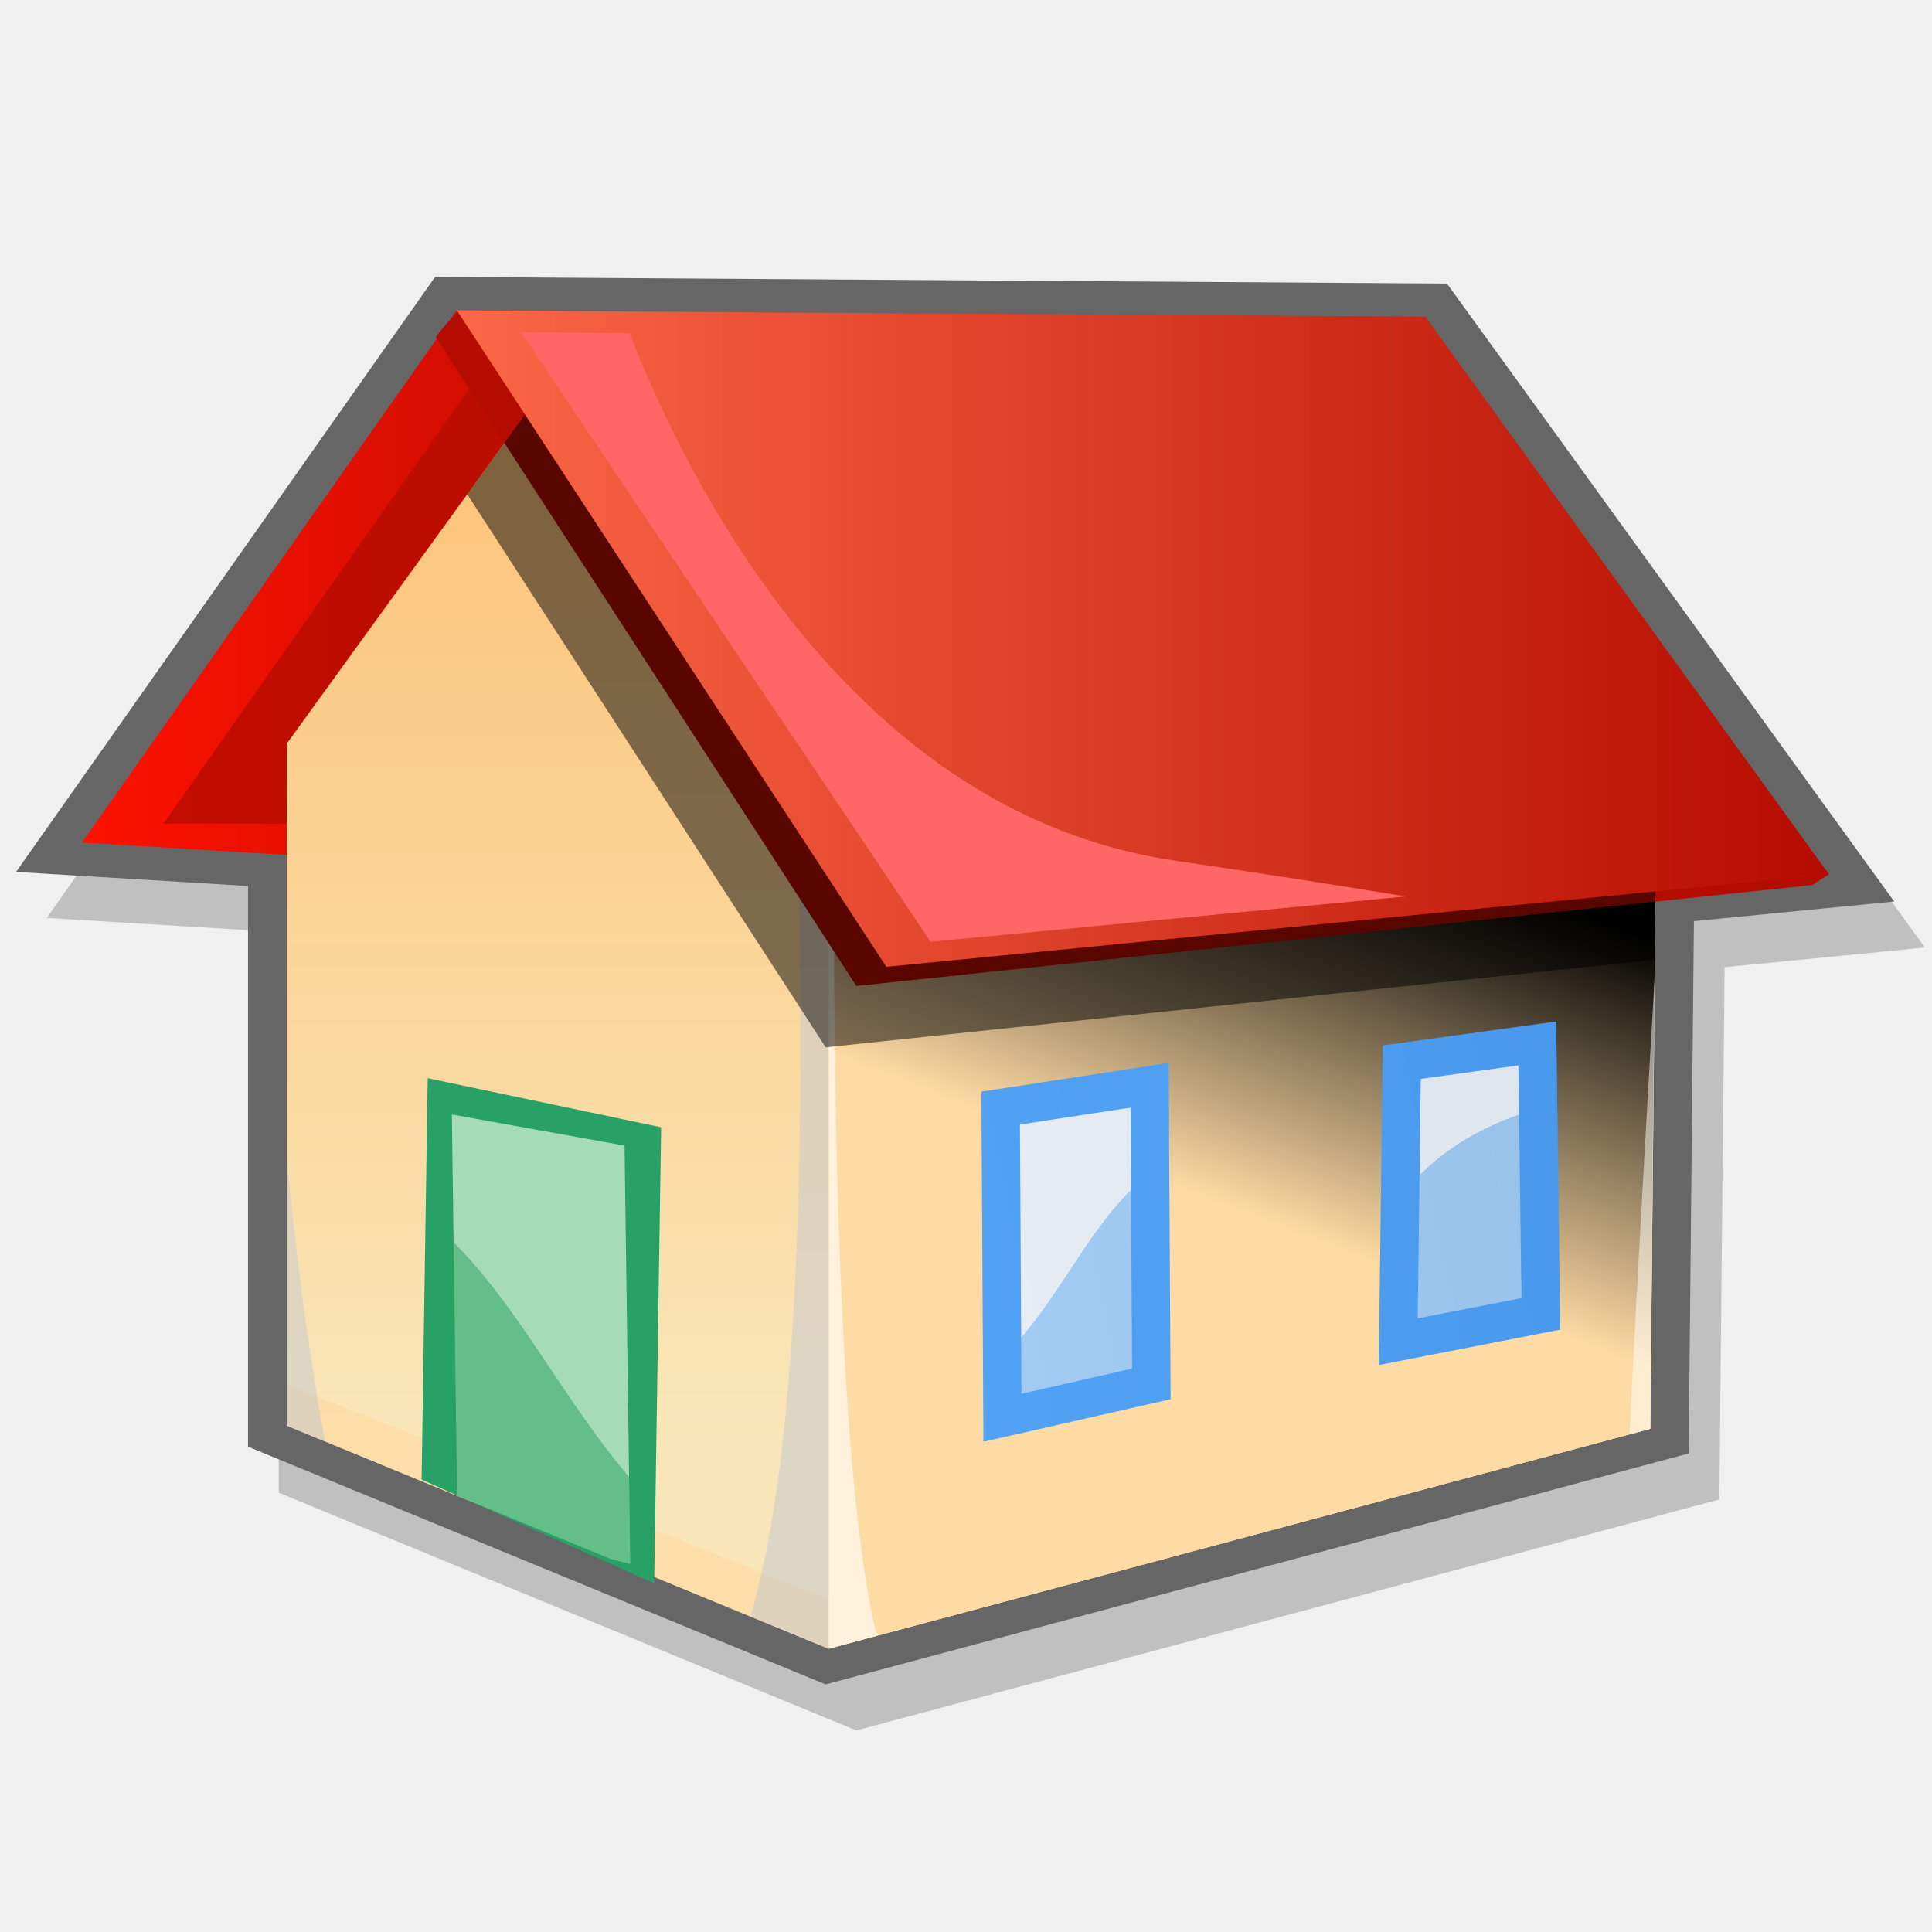
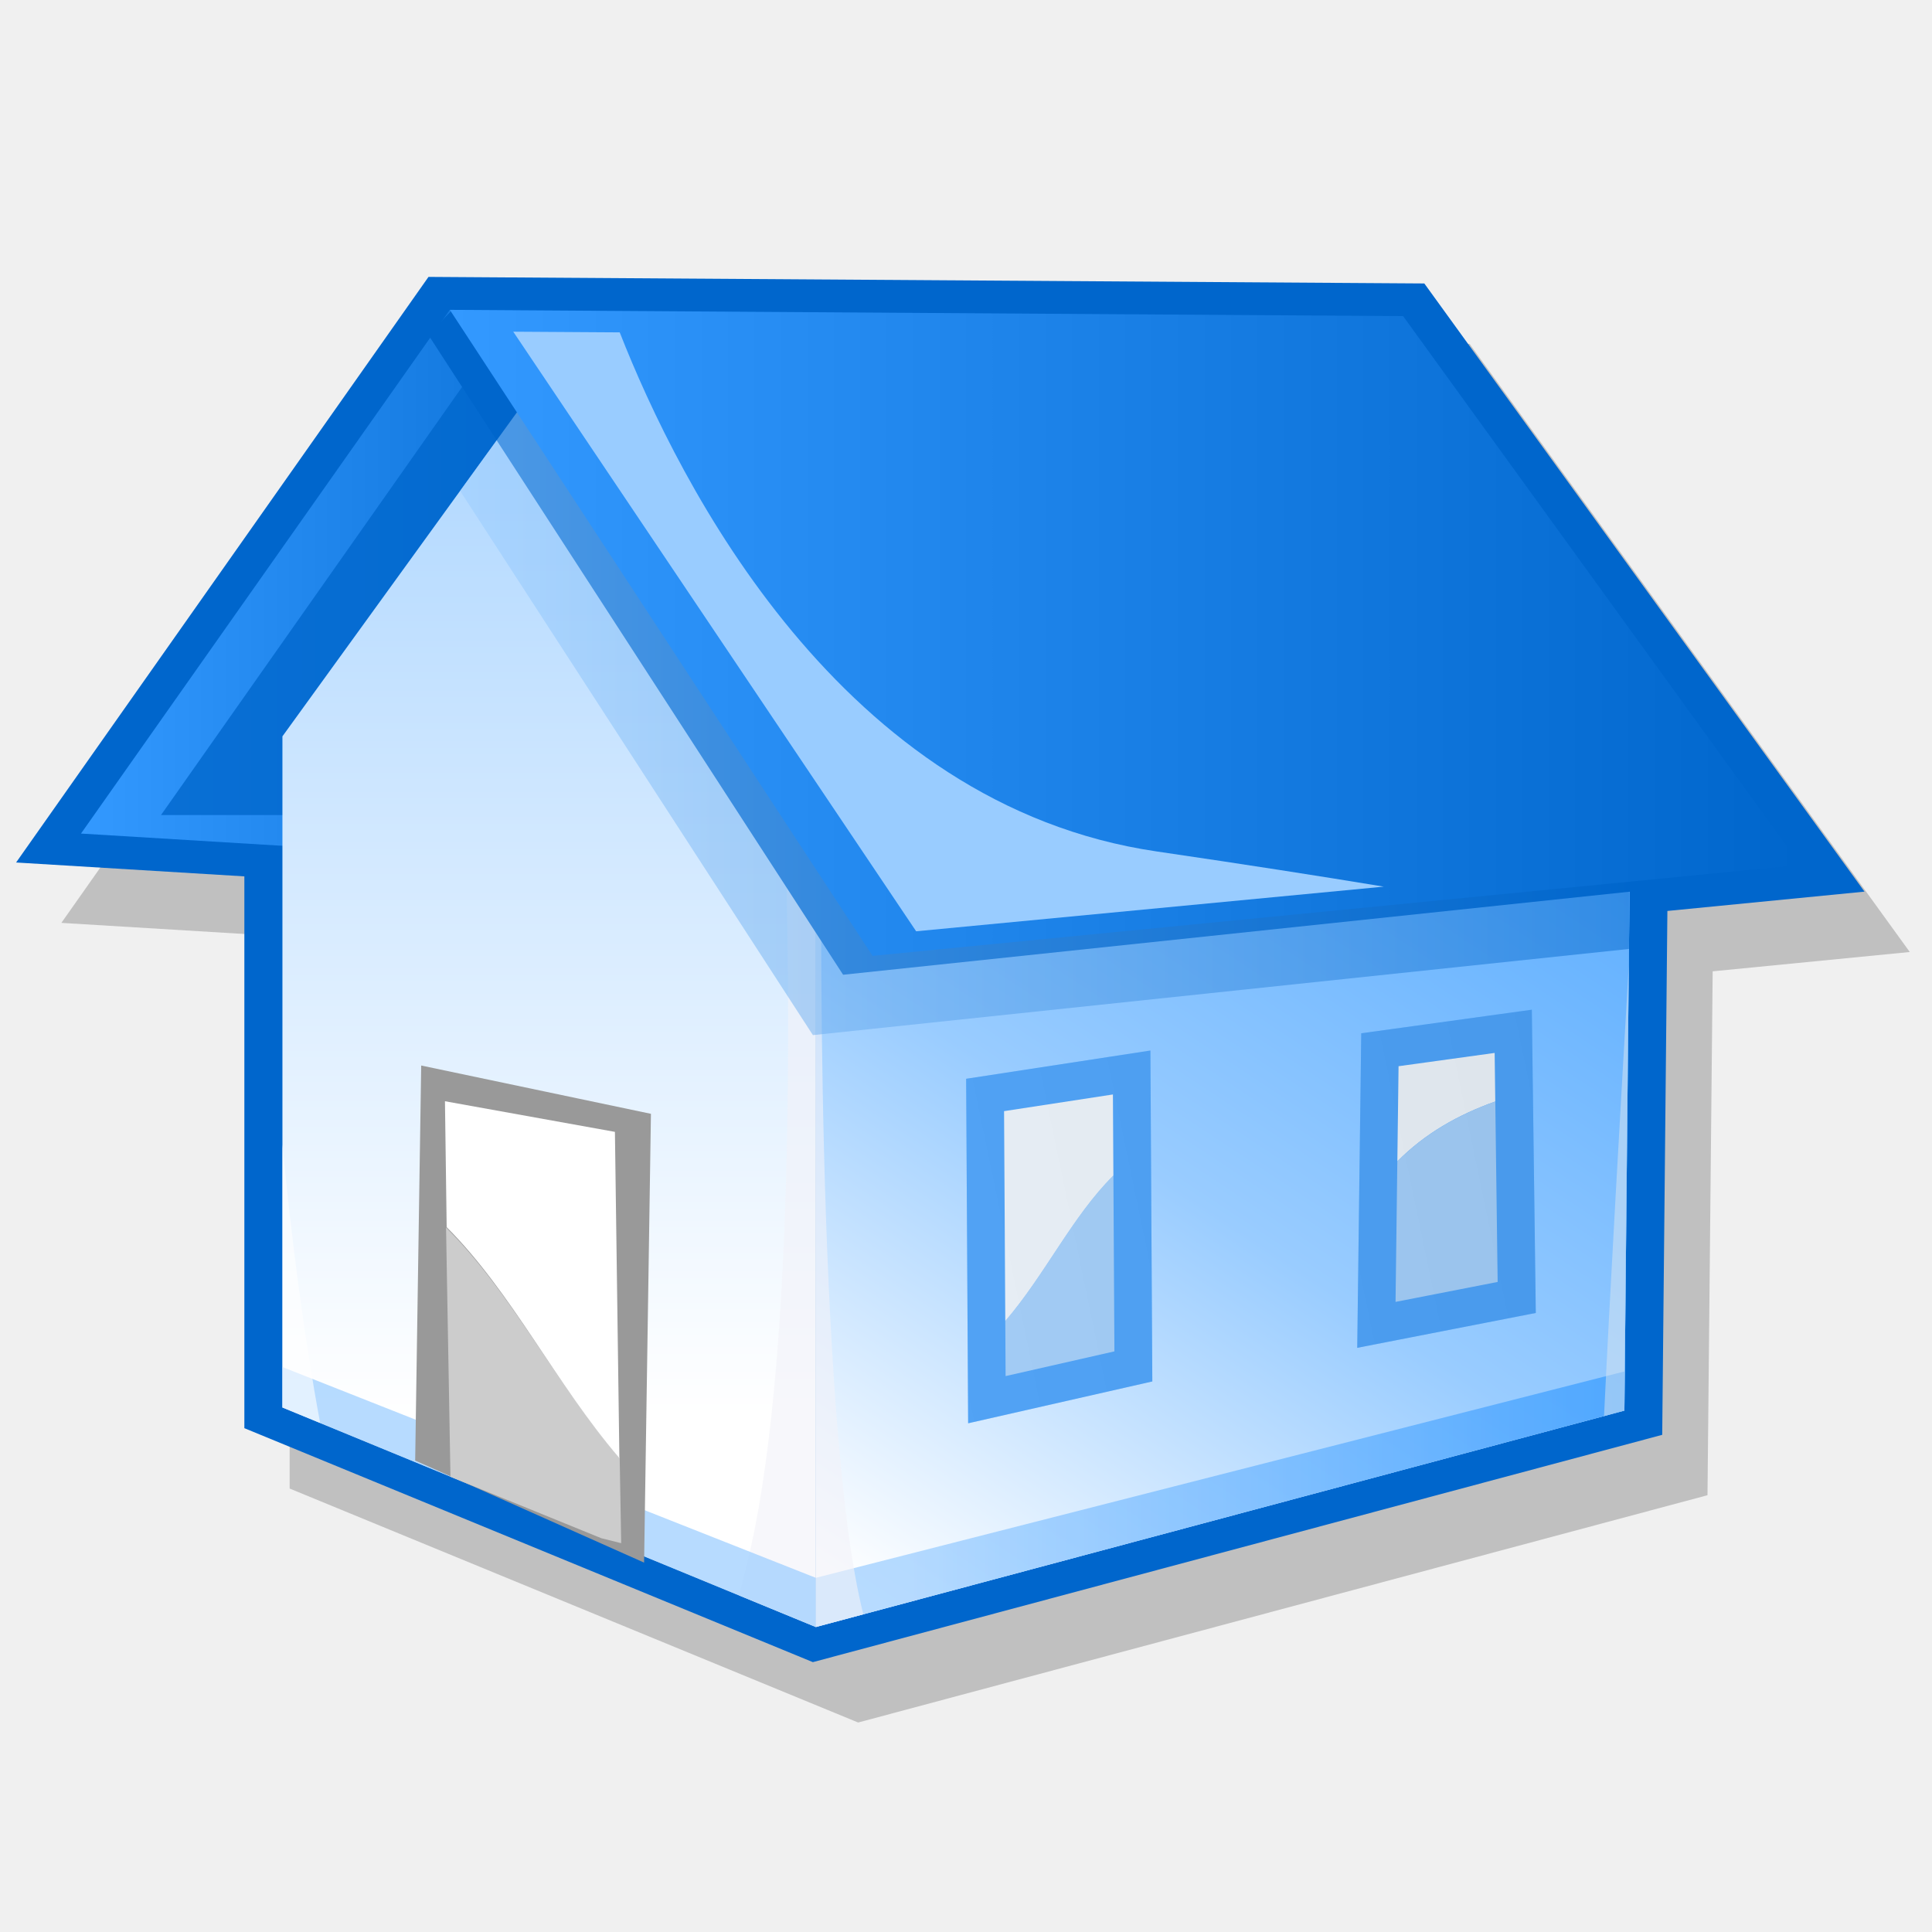
- <svg xmlns="http://www.w3.org/2000/svg" width="48pt" height="48pt" viewBox="0 0 256 256" style="overflow:visible;enable-background:new 0 0 256 256" xml:space="preserve" id="svg153">
-   <defs id="defs234" />
-   <g id="g155">
-     <g id="g157">
-       <g id="Layer_2_1_" style="stroke:#000000;">
-         <path style="opacity:0.2;stroke:none;" d="M60.21,44.931L6.197,121.629c0,0,24.258,1.475,30.733,1.867c0,6.63,0,74.291,0,74.291      l76.54,31.501l114.353-30.604c0,0,0.665-67.201,0.696-70.531c5.826-0.571,26.537-2.601,26.537-2.601L195.793,43.67L61.72,42.788      L60.21,44.931z" id="path159" />
-         <path style="fill:#666666;stroke:none;" d="M56.146,38.834L2.132,115.533c0,0,24.259,1.474,30.733,1.867      c0,6.631,0,74.291,0,74.291l76.54,31.501l114.353-30.603c0,0,0.665-67.202,0.696-70.532c5.826-0.571,26.537-2.601,26.537-2.601      l-59.263-81.882L57.655,36.691L56.146,38.834z" id="path160" />
-         <linearGradient id="XMLID_1_" gradientUnits="userSpaceOnUse" x1="42.09" y1="146.894" x2="151.717" y2="146.894" gradientTransform="matrix(-1 0 0 1 261.5195 0)">
-           <stop offset="0" style="stop-color:#F9E6B8" id="stop162" />
-           <stop offset="1" style="stop-color:#FEDBA4" id="stop163" />
-         </linearGradient>
-         <path style="fill:url(#XMLID_1_);stroke:none;" d="M219.43,112.06l-0.763,77.267l-108.865,29.136V75.326L219.43,112.06z" id="path167" />
-         <linearGradient id="XMLID_2_" gradientUnits="userSpaceOnUse" x1="106.733" y1="156.852" x2="87.468" y2="106.842" gradientTransform="matrix(-1 0 0 1 261.5195 0)">
-           <stop offset="0" style="stop-color:#FEDBA4" id="stop169" />
-           <stop offset="1" style="stop-color:#000000" id="stop170" />
-         </linearGradient>
-         <path style="fill:url(#XMLID_2_);stroke:none;adobe-blending-mode:overlay;" d="M219.43,112.06l-0.763,77.267l-108.865,29.136      V75.326L219.43,112.06z" id="path174" />
-         <path style="fill:#3399FF;stroke:none;" d="M155.107,185.4l-0.148-25.622l0.001-0.001l-0.037-6.22l-0.046-8.018l-0.001,0.001      l-0.028-4.691l-5.815,0.891l-18.99,2.911l0.178,30.751l0.003,0.436l0.087,15.06l0.001-0.001l0.001,0.138L155.107,185.4z" id="path175" />
-         <path style="fill:#99CCFF;stroke:none;" d="M135.355,184.679l14.648-3.328l-0.137-23.675      c-5.562,5.523-9.15,13.298-14.556,19.596L135.355,184.679z" id="path176" />
-         <path style="opacity:0.91;fill:#FFFFFF;stroke:none;" d="M135.147,149.009l0.164,28.263c5.405-6.298,8.994-14.072,14.556-19.596      l-0.065-10.913L135.147,149.009z" id="path177" />
-         <linearGradient id="XMLID_3_" gradientUnits="userSpaceOnUse" x1="163.94" y1="77.438" x2="250.65" y2="77.438" gradientTransform="matrix(-1 0 0 1 261.5195 0)">
-           <stop offset="0" style="stop-color:#B50C00" id="stop179" />
-           <stop offset="1" style="stop-color:#FF1100" id="stop180" />
-         </linearGradient>
-         <path style="fill:url(#XMLID_3_);stroke:none;" d="M60.527,41.125l-49.658,70.512l34.761,2.112l51.949-65.023L60.527,41.125z" id="path184" />
-         <path style="opacity:0.8;fill:#B50C00;stroke:none;" d="M21.642,109.146h18.966l37.256-53.513l-12.87-8.128L21.642,109.146z" id="path185" />
-         <linearGradient id="XMLID_4_" gradientUnits="userSpaceOnUse" x1="73.896" y1="190.148" x2="73.896" y2="16.818">
-           <stop offset="0" style="stop-color:#F9E6B8" id="stop187" />
-           <stop offset="1" style="stop-color:#FDB865" id="stop188" />
-         </linearGradient>
-         <path style="fill:url(#XMLID_4_);stroke:none;" d="M109.802,218.463L37.99,188.906V98.548l33.614-46.445l38.198,53.202V218.463z      " id="path192" />
-         <path style="opacity:0.8;fill:#FEDBA4;stroke:none;" d="M37.99,188.906l71.813,29.557v-6.621L37.99,183.461V188.906z" id="path193" />
-         <path style="opacity:0.6;fill:#CCCCCC;stroke:none;adobe-blending-mode:overlay;" d="M101.017,207.908      c6.131-27.396,5.428-78.215,4.29-108.866l4.146,5.773c0.116,0.675,0.232,1.349,0.351,2.038v111.609l-10.335-4.254      C99.976,212.336,100.493,210.25,101.017,207.908z" id="path194" />
-         <path style="fill:#3399FF;stroke:none;" d="M206.736,176.179l-0.445-33.946l-0.089-6.882l-5.7,0.788l-17.267,2.386      l-0.381,29.813l0.001-0.001l-0.16,12.537L206.736,176.179z" id="path195" />
-         <path style="opacity:0.91;fill:#FFFFFF;stroke:none;" d="M201.282,147.711l-0.085-6.54l-12.938,1.788l-0.163,12.823      C191.82,152.002,196.331,149.471,201.282,147.711z" id="path196" />
-         <path style="fill:#99CCFF;stroke:none;" d="M188.096,155.782l-0.24,18.907l13.745-2.685l-0.318-24.294      C196.331,149.471,191.82,152.002,188.096,155.782z" id="path197" />
-         <path style="opacity:0.8;fill:#FEDBA4;stroke:none;" d="M218.667,184.055l-108.865,27.787v6.621l108.865-29.136l0.763-77.267      l-0.018-0.006L218.667,184.055z" id="path198" />
-         <g id="g199">
-           <linearGradient id="XMLID_5_" gradientUnits="userSpaceOnUse" x1="215.279" y1="150.193" x2="123.832" y2="169.16">
-             <stop offset="0" style="stop-color:#999999" id="stop201" />
-             <stop offset="1" style="stop-color:#CCCCCC" id="stop202" />
-           </linearGradient>
-           <path style="opacity:0.2;fill:url(#XMLID_5_);stroke:none;adobe-blending-mode:multiply;" d="M155.107,185.4l-0.148-25.622       l0.001-0.001l-0.037-6.22l-0.046-8.018l-0.001,0.001l-0.028-4.691l-5.815,0.891l-18.99,2.911l0.178,30.751l0.003,0.436       l0.087,15.06l0.001-0.001l0.001,0.138L155.107,185.4z" id="path206" />
-           <linearGradient id="XMLID_6_" gradientUnits="userSpaceOnUse" x1="215.863" y1="153.022" x2="124.416" y2="171.988">
-             <stop offset="0" style="stop-color:#999999" id="stop208" />
-             <stop offset="1" style="stop-color:#CCCCCC" id="stop209" />
-           </linearGradient>
-           <path style="opacity:0.2;fill:url(#XMLID_6_);stroke:none;adobe-blending-mode:multiply;" d="M206.736,176.179l-0.445-33.946       l-0.089-6.882l-5.7,0.788l-17.267,2.386l-0.381,29.813l0.001-0.001l-0.16,12.537L206.736,176.179z" id="path213" />
-         </g>
-         <path style="opacity:0.6;fill:#FFFFFF;stroke:none;adobe-blending-mode:overlay;" d="M110.567,112.06      c0,0-0.953,78.645,5.631,104.69l-6.396,1.713V114.558C110.292,112.953,110.567,112.06,110.567,112.06z" id="path214" />
-         <path style="fill:#B50C00;stroke:none;" d="M240.097,117.274l2.253-1.416l-56.047-73.864L60.839,41.161      c-1.1,1.101-2.195,2.208-3.093,3.511l55.729,85.974L240.097,117.274z" id="path215" />
-         <path style="opacity:0.5;stroke:none;adobe-blending-mode:overlay;" d="M109.802,105.305L71.604,52.103l-9.693,13.393      l47.5,73.278l109.87-11.602l0.148-15.112L109.802,75.326V105.305z" id="path216" />
-         <linearGradient id="XMLID_7_" gradientUnits="userSpaceOnUse" x1="19.17" y1="84.615" x2="200.992" y2="84.615" gradientTransform="matrix(-1 0 0 1 261.5195 0)">
-           <stop offset="0" style="stop-color:#B50C00" id="stop218" />
-           <stop offset="1" style="stop-color:#FB6747" id="stop219" />
-         </linearGradient>
-         <path style="fill:url(#XMLID_7_);stroke:none;" d="M188.872,41.97L60.527,41.125l56.916,86.98l124.907-12.246L188.872,41.97z" id="path223" />
-         <path style="fill:#28A167;stroke:none;" d="M86.909,194.978l0.696-45.608l-30.931-6.504l-0.067,4.401l-0.112,7.266l-0.001-0.001      l-0.123,8.078l-0.044,2.899v0.001l-0.464,30.541l30.82,13.741L86.909,194.978z" id="path224" />
-         <path style="fill:#64BE88;stroke:none;" d="M60.104,164.629l0.462,33.57l20.284,8.348l2.666,0.676l-0.158-11.508      C74.752,185.689,68.928,173.454,60.104,164.629z" id="path225" />
-         <path style="fill:#A6DCB5;stroke:none;" d="M82.755,151.798l0.602,43.917c-8.605-10.025-14.429-22.261-23.254-31.086      l-0.231-16.955L82.755,151.798z" id="path226" />
-         <path style="opacity:0.6;fill:#CCCCCC;stroke:none;adobe-blending-mode:overlay;" d="M37.99,188.906v-35.411      c1.219,12.76,2.865,25.538,5.077,37.5L37.99,188.906z" id="path227" />
-         <path style="opacity:0.5;fill:#FFFFFF;stroke:none;adobe-blending-mode:overlay;" d="M219.259,129.364l-0.592,59.963      l-2.742,0.734C216.633,175.062,218.093,149.369,219.259,129.364z" id="path228" />
-         <path style="fill:#FF6666;stroke:none;" d="M123.31,124.794l62.961-6.011c-8.504-1.404-18.604-2.983-30.578-4.738      C113.227,107.824,91.436,64.616,83.4,44.16l-14.333-0.092L123.31,124.794z" id="path229" />
-       </g>
-       <g id="Layer_1_1_" style="stroke:#000000;">
-         <path style="fill:none;stroke:none;" d="M256,256H0V0h256V256z" id="path231" />
-       </g>
+ <svg xmlns="http://www.w3.org/2000/svg" width="48pt" height="48pt" viewBox="0 0 256 256" overflow="visible" enable-background="new 0 0 256 256" xml:space="preserve" id="svg153">
+   <defs id="defs247" />
+   <g id="Layer_2" stroke="#000000">
+     <path fill="none" stroke="none" d="M256,256H0V0h256V256z" id="path155" />
+   </g>
+   <g id="Layer_1" stroke="#000000">
+     <path opacity="0.2" stroke="none" d="M61.292,46.801L8.132,122.286c0,0,23.875,1.451,30.247,1.837c0,6.525,0,73.116,0,73.116    l75.329,31.003l112.544-30.119c0,0,0.654-66.139,0.686-69.417c5.733-0.562,26.117-2.56,26.117-2.56L194.73,45.56L62.777,44.691    L61.292,46.801z" id="path157" />
+     <path fill="#0066CC" stroke="none" d="M55.292,38.801L2.132,114.286c0,0,23.875,1.451,30.247,1.837c0,6.526,0,73.116,0,73.116    l75.329,31.003l112.544-30.119c0,0,0.654-66.139,0.686-69.417c5.733-0.562,26.117-2.56,26.117-2.56L188.73,37.56L56.777,36.691    L55.292,38.801z" id="path158" />
+     <linearGradient id="XMLID_1_" gradientUnits="userSpaceOnUse" x1="45.526" y1="145.151" x2="153.42" y2="145.151" gradientTransform="matrix(-1 0 0 1 261.5195 0)">
+       <stop offset="0" style="stop-color:#99CCFF" id="stop160" />
+       <stop offset="1" style="stop-color:#99CCFF" id="stop161" />
+     </linearGradient>
+     <path fill="url(#XMLID_1_)" stroke="none" d="M215.993,110.868l-0.751,76.045L108.1,215.588V74.715L215.993,110.868z" id="path165" />
+     <linearGradient id="XMLID_2_" gradientUnits="userSpaceOnUse" x1="110.235" y1="208.652" x2="223.235" y2="37.652">
+       <stop offset="0" style="stop-color:#FFFFFF" id="stop167" />
+       <stop offset="0.332" style="stop-color:#99CCFF" id="stop168" />
+       <stop offset="0.585" style="stop-color:#6DB6FF" id="stop169" />
+       <stop offset="0.859" style="stop-color:#43A1FF" id="stop170" />
+       <stop offset="1" style="stop-color:#3399FF" id="stop171" />
+     </linearGradient>
+     <path fill="url(#XMLID_2_)" stroke="none" d="M215.993,110.868l-0.751,76.045L108.1,215.588V74.715L215.993,110.868z" id="path177" />
+     <path fill="#3399FF" stroke="none" d="M152.688,183.049l-0.146-25.217l0.001-0.001l-0.036-6.122l-0.046-7.891l-0.001,0.001    l-0.027-4.617l-5.724,0.877l-18.69,2.865l0.175,30.265l0.002,0.429l0.086,14.821l0.001-0.001l0.001,0.135L152.688,183.049z" id="path178" />
+     <path fill="#99CCFF" stroke="none" d="M133.248,182.338l14.417-3.275l-0.135-23.3c-5.473,5.436-9.005,13.087-14.325,19.285    L133.248,182.338z" id="path179" />
+     <path opacity="0.91" fill="#FFFFFF" stroke="none" d="M133.044,147.232l0.161,27.815c5.32-6.198,8.853-13.85,14.325-19.285    l-0.063-10.741L133.044,147.232z" id="path180" />
+     <linearGradient id="XMLID_3_" gradientUnits="userSpaceOnUse" x1="165.449" y1="76.793" x2="250.789" y2="76.793" gradientTransform="matrix(-1 0 0 1 261.5195 0)">
+       <stop offset="0" style="stop-color:#0066CC" id="stop182" />
+       <stop offset="1" style="stop-color:#3399FF" id="stop183" />
+     </linearGradient>
+     <path fill="url(#XMLID_3_)" stroke="none" d="M59.604,41.055l-48.873,69.397l34.211,2.079L96.07,48.536L59.604,41.055z" id="path187" />
+     <path opacity="0.8" fill="#0066CC" stroke="none" d="M21.333,108H40l36.667-52.667l-12.667-8L21.333,108z" id="path188" />
+     <linearGradient id="XMLID_4_" gradientUnits="userSpaceOnUse" x1="72.761" y1="187.722" x2="72.761" y2="17.133">
+       <stop offset="0" style="stop-color:#FFFFFF" id="stop190" />
+       <stop offset="1" style="stop-color:#99CCFF" id="stop191" />
+     </linearGradient>
+     <path fill="url(#XMLID_4_)" stroke="none" d="M108.1,215.588l-70.677-29.089V97.57l33.083-45.711L108.1,104.22V215.588z" id="path195" />
+     <path opacity="0.6" fill="#F2F2F8" stroke="none" d="M99.453,205.2c6.035-26.962,5.342-76.978,4.222-107.144l4.08,5.682    c0.114,0.664,0.228,1.328,0.345,2.006v109.844l-10.172-4.187C98.429,209.558,98.937,207.505,99.453,205.2z" id="path196" />
+     <path opacity="0.7" fill="#99CCFF" stroke="none" d="M37.423,186.499l70.677,29.089v-6.517L37.423,181.14V186.499z" id="path197" />
+     <path fill="#3399FF" stroke="none" d="M203.501,173.973l-0.438-33.409l-0.088-6.773l-5.61,0.775l-16.993,2.349l-0.375,29.341    l0.001-0.001l-0.157,12.339L203.501,173.973z" id="path198" />
+     <path opacity="0.91" fill="#FFFFFF" stroke="none" d="M198.133,145.955l-0.084-6.437l-12.733,1.76l-0.161,12.62    C188.82,150.179,193.26,147.688,198.133,145.955z" id="path199" />
+     <path fill="#99CCFF" stroke="none" d="M185.154,153.898l-0.236,18.608l13.528-2.642l-0.313-23.91    C193.26,147.688,188.82,150.179,185.154,153.898z" id="path200" />
+     <g id="g201">
+       <linearGradient id="XMLID_5_" gradientUnits="userSpaceOnUse" x1="211.907" y1="148.398" x2="121.907" y2="167.063">
+         <stop offset="0" style="stop-color:#999999" id="stop203" />
+         <stop offset="1" style="stop-color:#CCCCCC" id="stop204" />
+       </linearGradient>
+       <path opacity="0.2" fill="url(#XMLID_5_)" stroke="none" adobe-blending-mode="multiply" d="M152.688,183.049l-0.146-25.217     l0.001-0.001l-0.036-6.122l-0.046-7.891l-0.001,0.001l-0.027-4.617l-5.724,0.877l-18.69,2.865l0.175,30.265l0.002,0.429     l0.086,14.821l0.001-0.001l0.001,0.135L152.688,183.049z" id="path208" />
+       <linearGradient id="XMLID_6_" gradientUnits="userSpaceOnUse" x1="212.483" y1="151.182" x2="122.483" y2="169.848">
+         <stop offset="0" style="stop-color:#999999" id="stop210" />
+         <stop offset="1" style="stop-color:#CCCCCC" id="stop211" />
+       </linearGradient>
+       <path opacity="0.2" fill="url(#XMLID_6_)" stroke="none" adobe-blending-mode="multiply" d="M203.501,173.973l-0.438-33.409     l-0.088-6.773l-5.61,0.775l-16.993,2.349l-0.375,29.341l0.001-0.001l-0.157,12.339L203.501,173.973z" id="path215" />
    </g>
+     <linearGradient id="XMLID_7_" gradientUnits="userSpaceOnUse" x1="108.1" y1="163.225" x2="215.993" y2="163.225">
+       <stop offset="0.112" style="stop-color:#99CCFF" id="stop217" />
+       <stop offset="1" style="stop-color:#3399FF" id="stop218" />
+     </linearGradient>
+     <path opacity="0.7" fill="url(#XMLID_7_)" stroke="none" d="M215.242,181.724L108.1,209.071v6.517l107.143-28.675l0.751-76.045    l-0.018-0.006L215.242,181.724z" id="path222" />
+     <path opacity="0.6" fill="#F2F2F8" stroke="none" d="M108.852,110.868c0,0-0.938,77.401,5.542,103.034l-6.294,1.686V113.326    C108.582,111.747,108.852,110.868,108.852,110.868z" id="path223" />
+     <path fill="#0066CC" stroke="none" d="M236.333,116l2.218-1.393L183.39,41.911L59.911,41.09c-1.083,1.083-2.16,2.174-3.044,3.456    l54.848,84.613L236.333,116z" id="path224" />
+     <linearGradient id="XMLID_8_" gradientUnits="userSpaceOnUse" x1="60.966" y1="94.509" x2="215.993" y2="94.509">
+       <stop offset="0" style="stop-color:#99CCFF" id="stop226" />
+       <stop offset="1" style="stop-color:#0066CC" id="stop227" />
+     </linearGradient>
+     <path opacity="0.5" fill="url(#XMLID_8_)" stroke="none" d="M108.1,104.22L70.505,51.859l-9.54,13.181l46.749,72.119    l108.132-11.418l0.146-14.873L108.1,74.715V104.22z" id="path231" />
+     <linearGradient id="XMLID_9_" gradientUnits="userSpaceOnUse" x1="22.969" y1="83.857" x2="201.916" y2="83.857" gradientTransform="matrix(-1 0 0 1 261.5195 0)">
+       <stop offset="0" style="stop-color:#0066CC" id="stop233" />
+       <stop offset="1" style="stop-color:#3399FF" id="stop234" />
+     </linearGradient>
+     <path fill="url(#XMLID_9_)" stroke="none" d="M185.919,41.886L59.604,41.055l56.016,85.604l122.932-12.052L185.919,41.886z" id="path238" />
+     <path fill="#999999" stroke="none" d="M85.568,192.475l0.685-44.888l-30.442-6.4l-0.066,4.331l-0.11,7.151l-0.001-0.001    l-0.121,7.95l-0.043,2.854v0.001l-0.457,30.058l30.333,13.524L85.568,192.475z" id="path239" />
+     <path fill="#CCCCCC" stroke="none" d="M59.104,162.651l0.585,33.037l19.996,8.137l2.626,0.654l-0.2-11.324    C73.603,183.321,67.824,171.303,59.104,162.651z" id="path240" />
+     <path fill="#FFFFFF" stroke="none" d="M81.48,149.978l0.592,43.223c-8.469-9.867-14.201-21.909-22.886-30.595l-0.227-16.687    L81.48,149.978z" id="path241" />
+     <path opacity="0.6" fill="#FFFFFF" stroke="none" d="M37.423,186.499v-34.852c1.2,12.559,2.819,25.135,4.996,36.907    L37.423,186.499z" id="path242" />
+     <path opacity="0.5" fill="#D9E5F0" stroke="none" d="M215.825,127.898l-0.583,59.015l-2.698,0.723    C213.24,172.873,214.678,147.587,215.825,127.898z" id="path243" />
+     <path fill="#99CCFF" stroke="none" d="M121.394,123.4l61.966-5.916c-8.369-1.381-18.311-2.936-30.095-4.663    c-41.795-6.123-63.241-48.647-71.15-68.78l-14.106-0.09L121.394,123.4z" id="path244" />
+     <path opacity="0.8" fill="#FFFFFF" stroke="none" d="M41.667,107" id="path245" />
  </g>
</svg>
